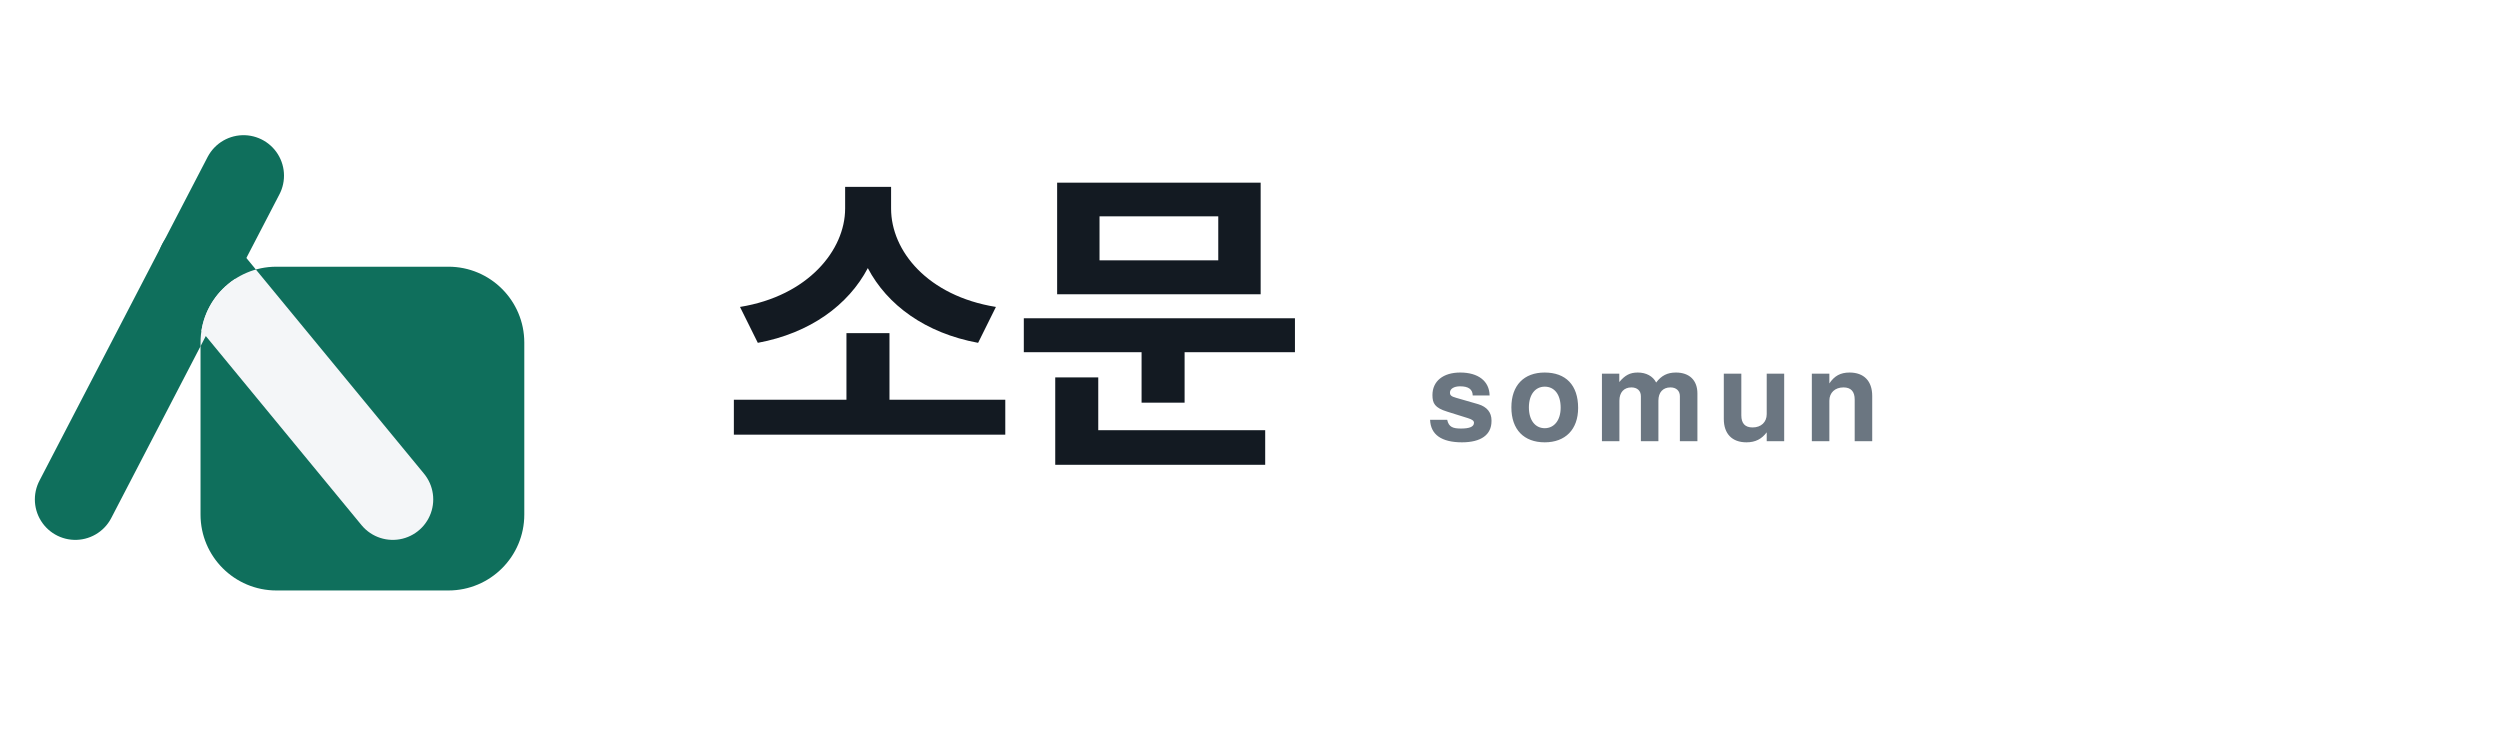
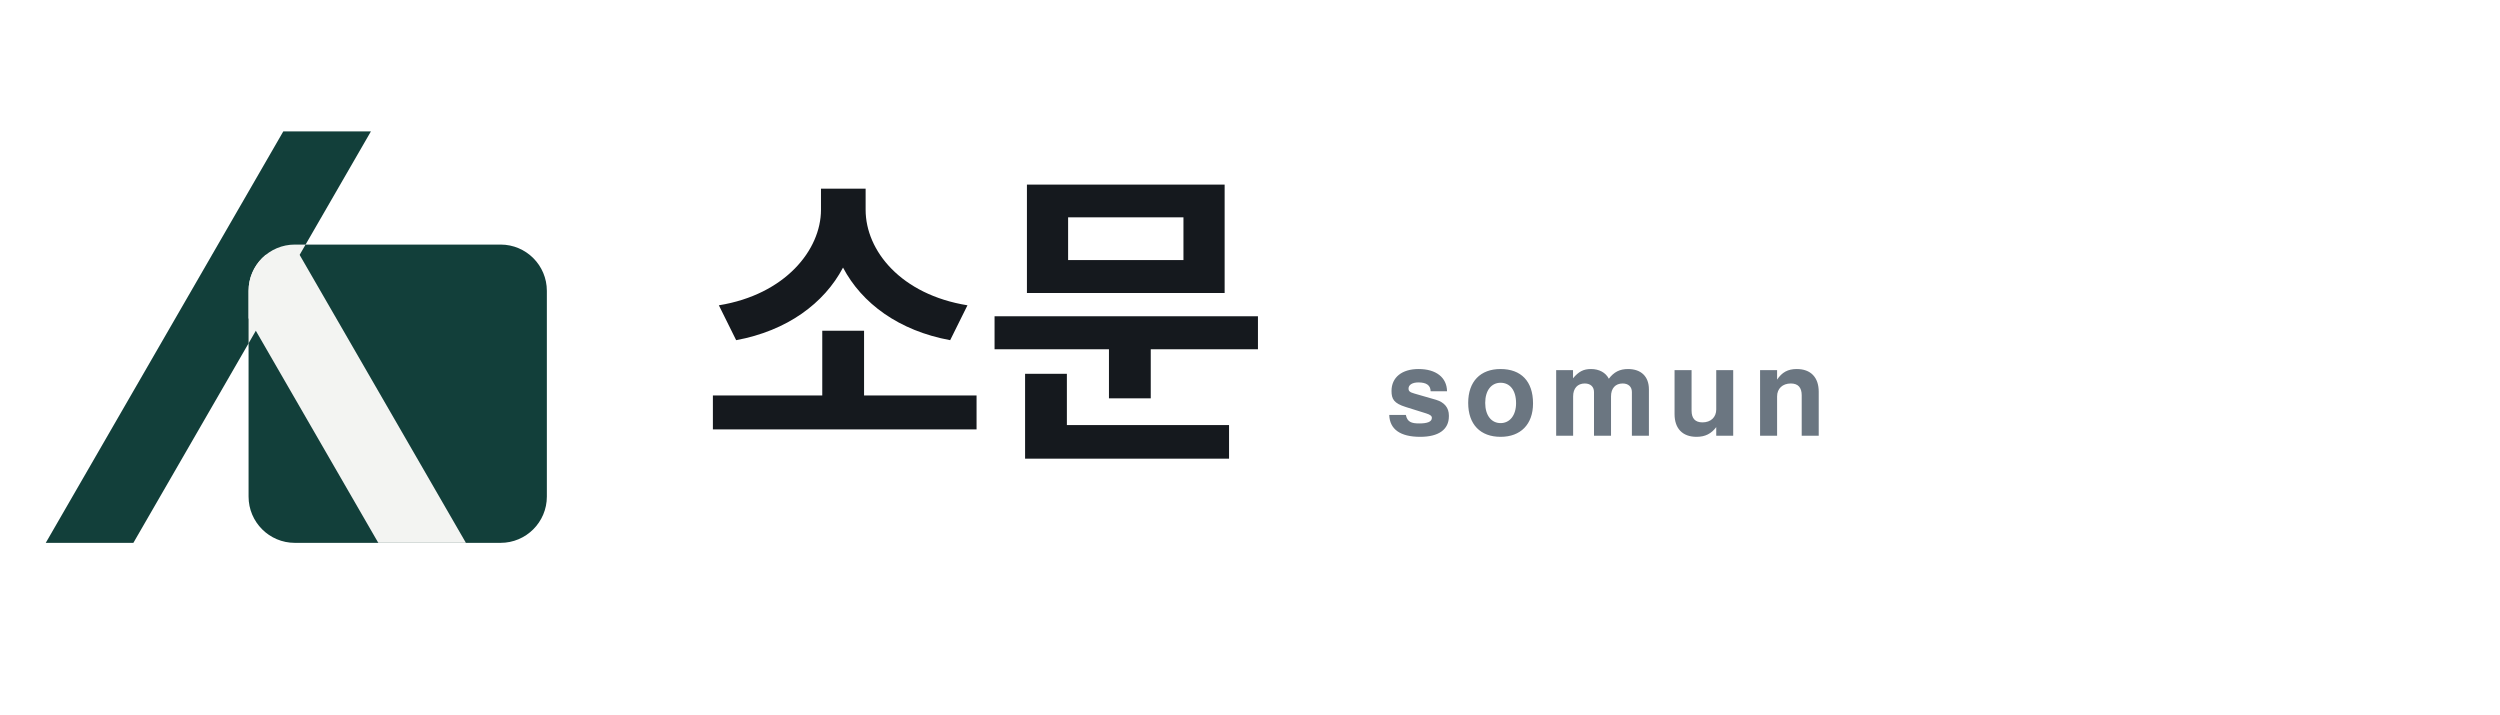
- <svg xmlns="http://www.w3.org/2000/svg" viewBox="0 0 680 200" width="680" height="200">
+ <svg xmlns="http://www.w3.org/2000/svg" viewBox="0 0 700 200" width="700" height="200">
  <defs>
    <clipPath id="box">
-       <rect x="352" y="352" width="512" height="512" rx="120" />
+       <rect x="420" y="336" width="464" height="464" rx="72" />
    </clipPath>
  </defs>
-   <g transform="translate(-6 12) scale(0.172)">
-     <rect x="352" y="352" width="512" height="512" rx="120" fill="#0F6F5C" />
-     <g fill="none" stroke="#0F6F5C" stroke-width="128" stroke-linecap="round" stroke-linejoin="round">
-       <path d="M420 208 L154 720" />
-       <path d="M348 346 L656 720" />
+   <g transform="translate(-6 8) scale(0.18)">
+     <rect x="420" y="336" width="464" height="464" rx="72" fill="#123F3A" />
+     <g fill="#123F3A">
+       <polygon points="474.0,160 610.3,160 240.8,800 104.5,800" />
+       <polygon points="363.1,352.0 499.4,352.0 758.1,800 621.8,800" />
    </g>
-     <g clip-path="url(#box)" fill="none" stroke="#F4F6F8" stroke-width="128" stroke-linecap="round" stroke-linejoin="round">
-       <path d="M420 208 L154 720" />
-       <path d="M348 346 L656 720" />
+     <g clip-path="url(#box)">
+       <g fill="#F3F4F2">
+         <polygon points="474.0,160 610.3,160 240.8,800 104.5,800" />
+         <polygon points="363.1,352.0 499.4,352.0 758.1,800 621.8,800" />
+       </g>
    </g>
  </g>
-   <text x="196" y="120" font-family="'Noto Sans KR','Apple SD Gothic Neo',sans-serif" font-weight="700" font-size="88" letter-spacing="-2" fill="#131A22">소문</text>
-   <text x="388" y="120" font-family="Sora,'Helvetica Neue',sans-serif" font-weight="600" font-size="34" letter-spacing="3" fill="#6B7681">somun</text>
+   <text x="196" y="122" font-family="'Noto Sans KR','Apple SD Gothic Neo',sans-serif" font-weight="700" font-size="88" letter-spacing="-2" fill="#15191E">소문</text>
+   <text x="388" y="122" font-family="Sora,'Helvetica Neue',sans-serif" font-weight="600" font-size="34" letter-spacing="3" fill="#6B7681">somun</text>
</svg>
